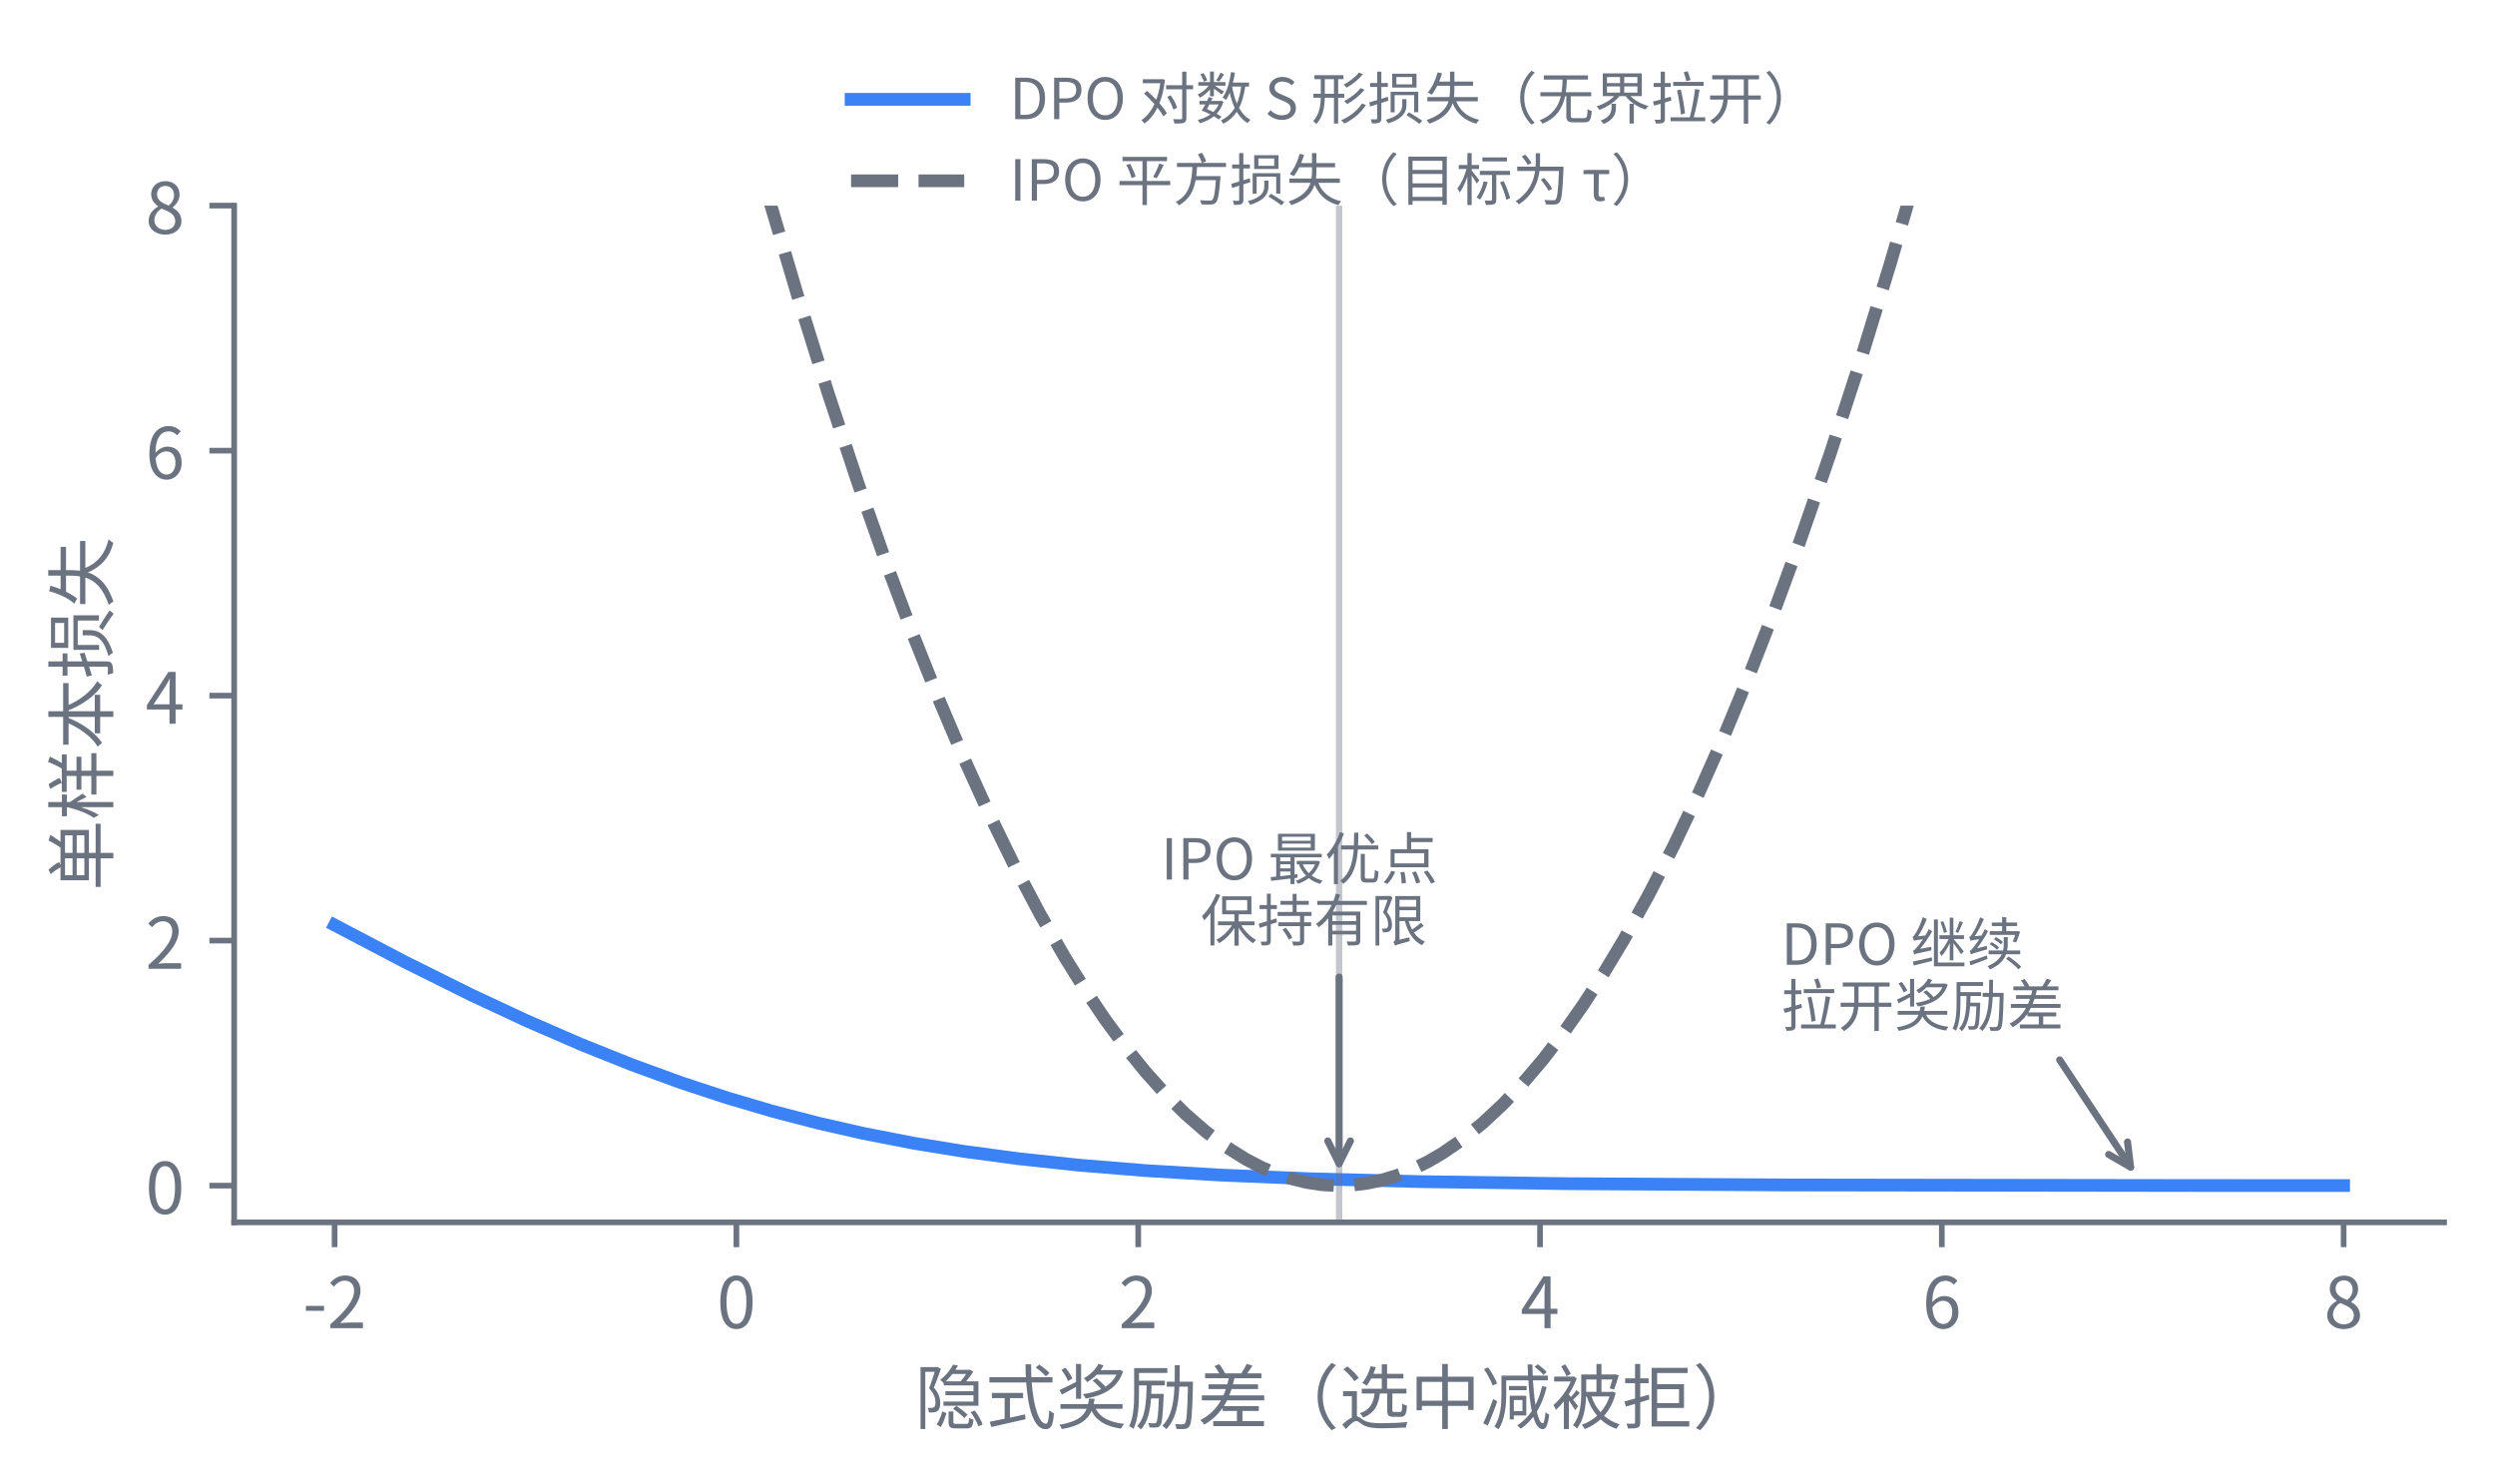
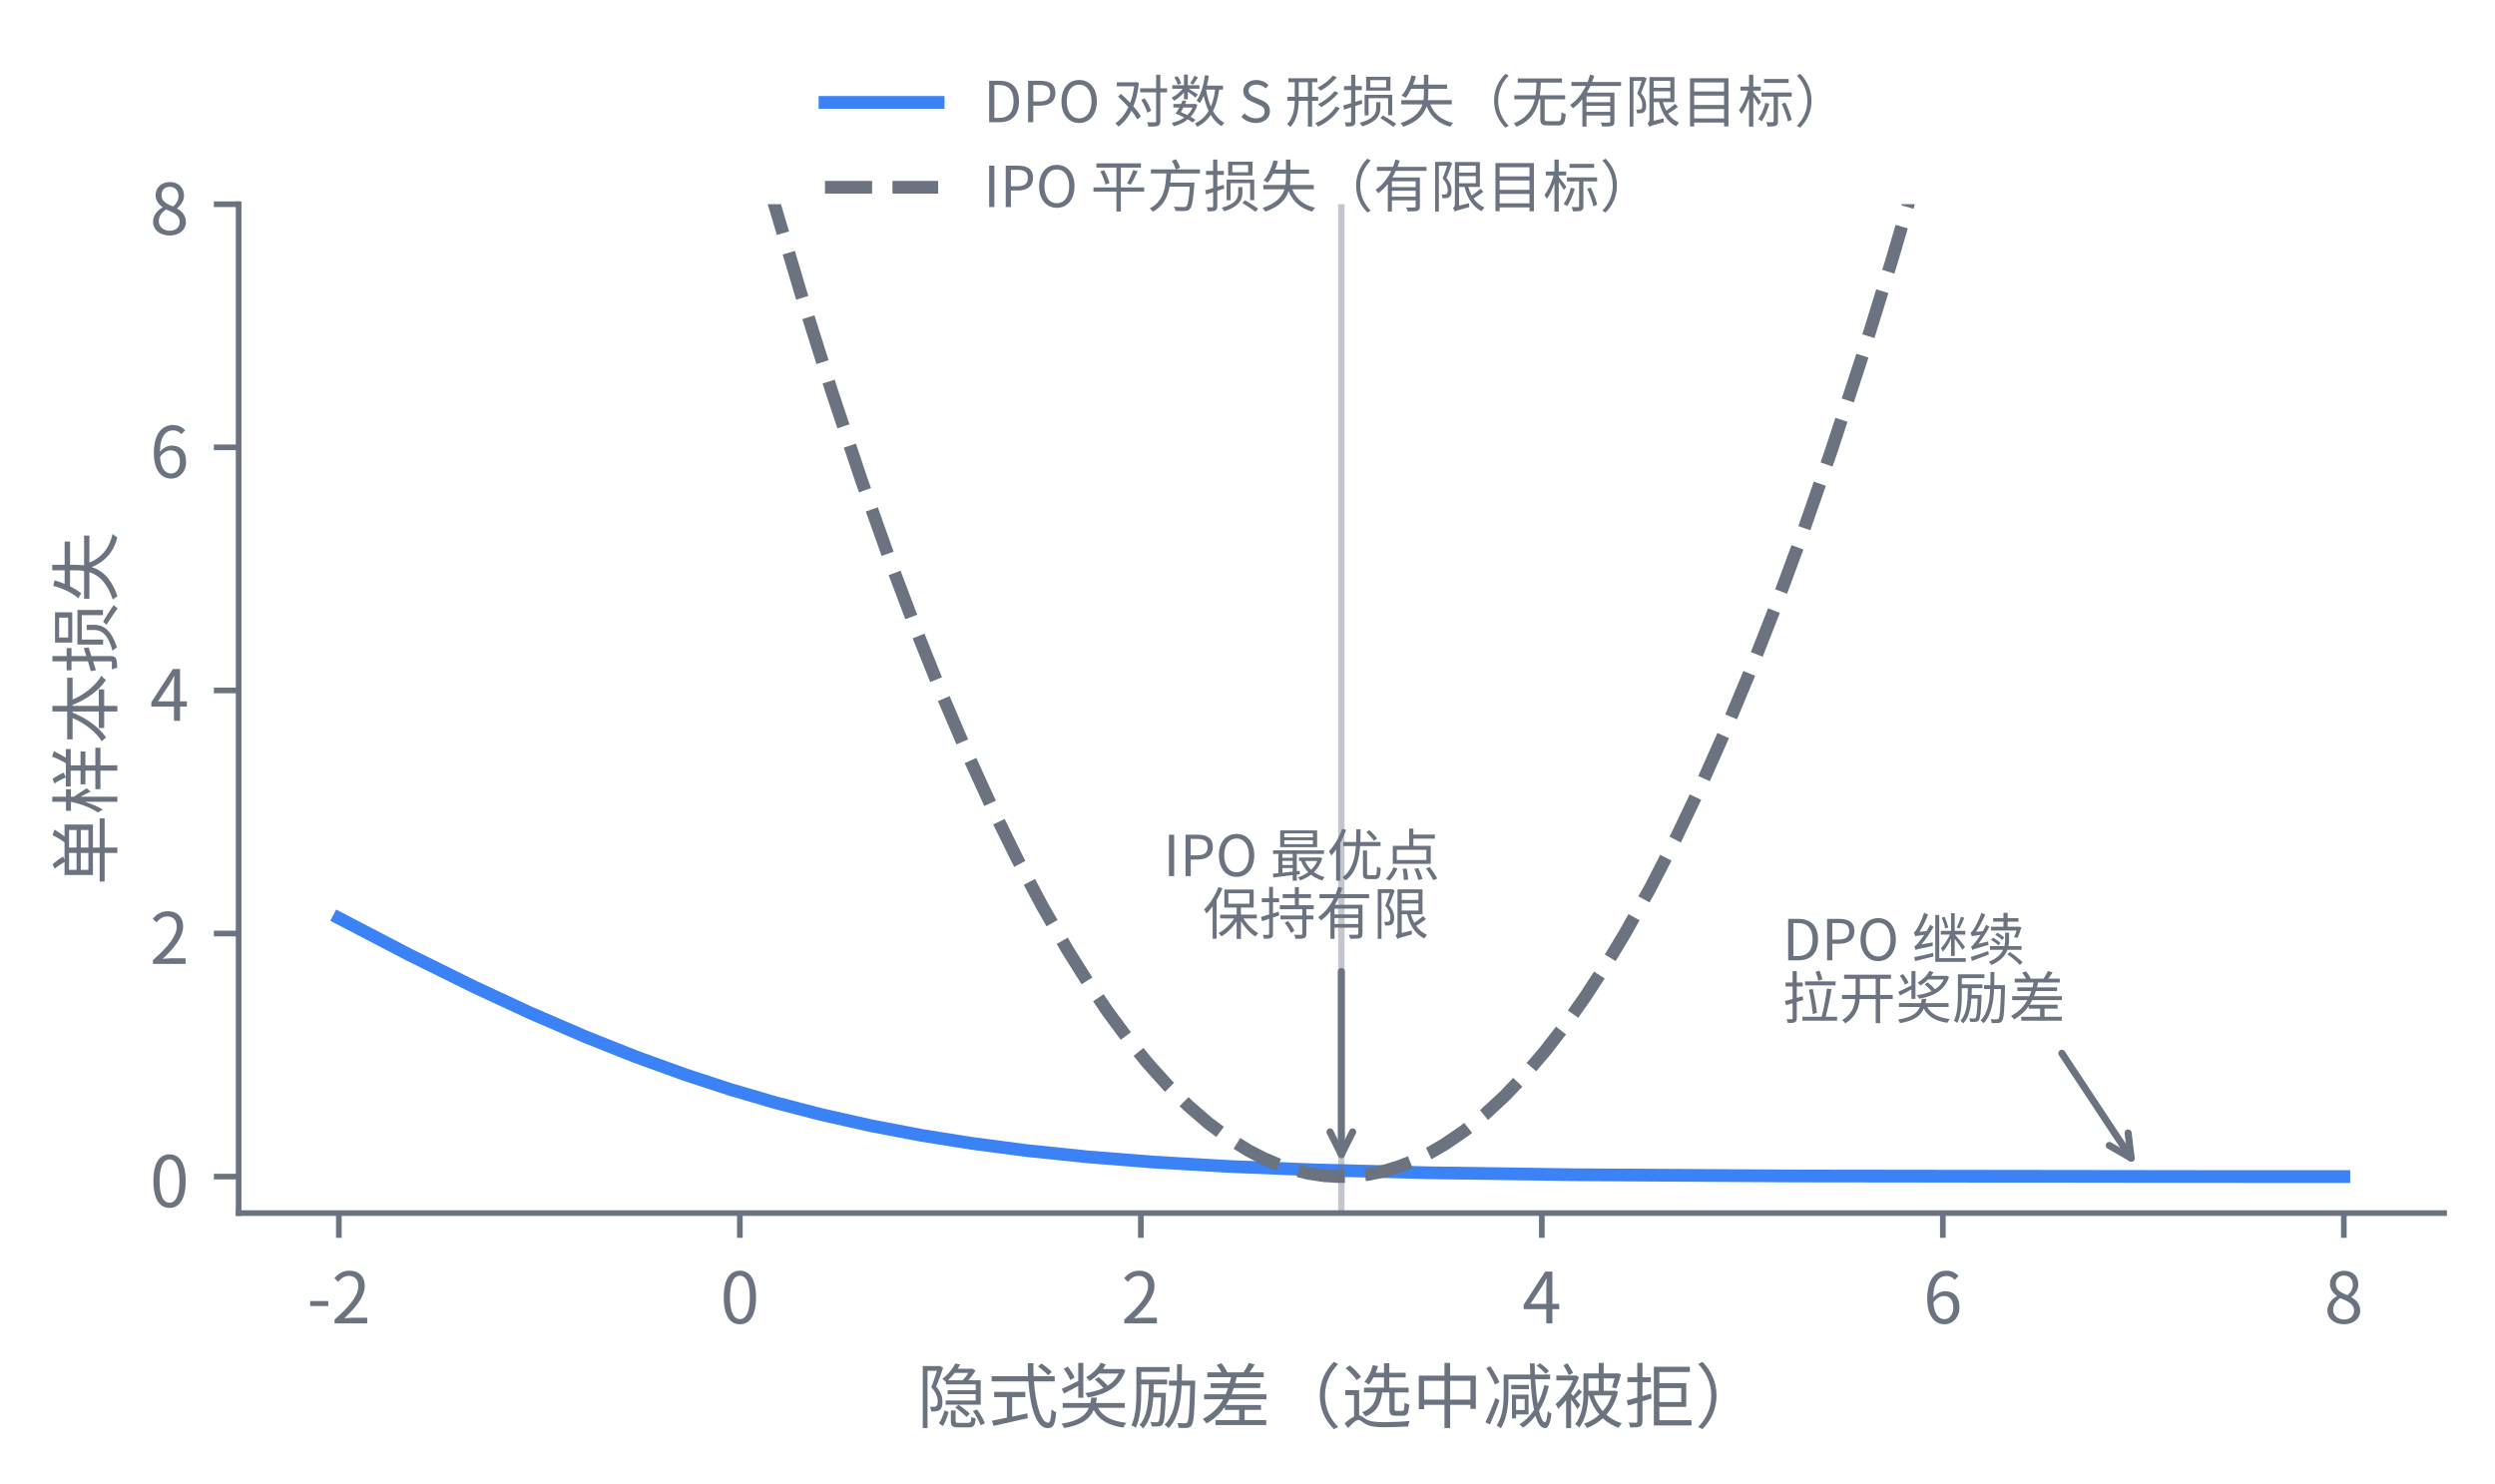
- <svg xmlns="http://www.w3.org/2000/svg" xmlns:xlink="http://www.w3.org/1999/xlink" width="352.8pt" height="209.82pt" viewBox="0 0 352.8 209.82" version="1.1">
+ <svg xmlns="http://www.w3.org/2000/svg" xmlns:xlink="http://www.w3.org/1999/xlink" width="352.8pt" height="209.735pt" viewBox="0 0 352.8 209.735" version="1.1">
  <defs>
    <style type="text/css">*{stroke-linejoin: round; stroke-linecap: butt}</style>
  </defs>
  <g id="figure_1">
    <g id="patch_1">
-       <path d="M 0 209.82  L 352.8 209.82  L 352.8 0  L 0 0  L 0 209.82  z " style="fill: none" />
+       <path d="M 0 209.735 L 352.8 209.735 L 352.8 0 L 0 0 L 0 209.735 z " style="fill: none" />
    </g>
    <g id="axes_1">
      <g id="patch_2">
-         <path d="M 33.111 172.849  L 345.6 172.849  L 345.6 29.079  L 33.111 29.079  L 33.111 172.849  z " style="fill: none" />
+         <path d="M 33.741 171.535 L 345.6 171.535 L 345.6 28.878 L 33.741 28.878 L 33.741 171.535 z " style="fill: none" />
      </g>
      <g id="matplotlib.axis_1">
        <g id="xtick_1">
          <g id="line2d_1">
            <defs>
-               <path id="me871b9e75c" d="M 0 0  L 0 3.5  " style="stroke: #6b7280; stroke-width: 0.8" />
+               <path id="m16f0e9b7cd" d="M 0 0 L 0 3.5 " style="stroke: #6b7280; stroke-width: 0.8" />
            </defs>
            <g>
-               <use xlink:href="#me871b9e75c" x="47.315" y="172.849" style="fill: #6b7280; stroke: #6b7280; stroke-width: 0.8" />
+               <use xlink:href="#m16f0e9b7cd" x="47.916" y="171.535" style="fill: #6b7280; stroke: #6b7280; stroke-width: 0.8" />
            </g>
          </g>
          <g id="text_1">
-             <text style="font-size: 10px; font-family: 'PingFang SC', 'Heiti SC', 'STHeiti', 'Noto Sans CJK SC', 'Microsoft YaHei', 'SimHei', 'Arial Unicode MS', 'DejaVu Sans', sans-serif; text-anchor: middle; fill: #6b7280" x="47.315" y="187.809" transform="rotate(-0 47.31499 187.8087)">-2</text>
+             <text style="font-size: 10px; font-family: 'PingFang SC', 'Heiti SC', 'STHeiti', 'Noto Sans CJK SC', 'Microsoft YaHei', 'SimHei', 'Arial Unicode MS', 'DejaVu Sans', sans-serif; text-anchor: middle; fill: #6b7280" x="47.916" y="187.135" transform="rotate(-0 47.91605 187.1352)">-2</text>
          </g>
        </g>
        <g id="xtick_2">
          <g id="line2d_2">
            <g>
-               <use xlink:href="#me871b9e75c" x="104.131" y="172.849" style="fill: #6b7280; stroke: #6b7280; stroke-width: 0.8" />
+               <use xlink:href="#m16f0e9b7cd" x="104.618" y="171.535" style="fill: #6b7280; stroke: #6b7280; stroke-width: 0.8" />
            </g>
          </g>
          <g id="text_2">
-             <text style="font-size: 10px; font-family: 'PingFang SC', 'Heiti SC', 'STHeiti', 'Noto Sans CJK SC', 'Microsoft YaHei', 'SimHei', 'Arial Unicode MS', 'DejaVu Sans', sans-serif; text-anchor: middle; fill: #6b7280" x="104.131" y="187.809" transform="rotate(-0 104.1312 187.8087)">0</text>
+             <text style="font-size: 10px; font-family: 'PingFang SC', 'Heiti SC', 'STHeiti', 'Noto Sans CJK SC', 'Microsoft YaHei', 'SimHei', 'Arial Unicode MS', 'DejaVu Sans', sans-serif; text-anchor: middle; fill: #6b7280" x="104.618" y="187.135" transform="rotate(-0 104.6178 187.1352)">0</text>
          </g>
        </g>
        <g id="xtick_3">
          <g id="line2d_3">
            <g>
-               <use xlink:href="#me871b9e75c" x="160.947" y="172.849" style="fill: #6b7280; stroke: #6b7280; stroke-width: 0.8" />
+               <use xlink:href="#m16f0e9b7cd" x="161.319" y="171.535" style="fill: #6b7280; stroke: #6b7280; stroke-width: 0.8" />
            </g>
          </g>
          <g id="text_3">
-             <text style="font-size: 10px; font-family: 'PingFang SC', 'Heiti SC', 'STHeiti', 'Noto Sans CJK SC', 'Microsoft YaHei', 'SimHei', 'Arial Unicode MS', 'DejaVu Sans', sans-serif; text-anchor: middle; fill: #6b7280" x="160.947" y="187.809" transform="rotate(-0 160.9474 187.8087)">2</text>
+             <text style="font-size: 10px; font-family: 'PingFang SC', 'Heiti SC', 'STHeiti', 'Noto Sans CJK SC', 'Microsoft YaHei', 'SimHei', 'Arial Unicode MS', 'DejaVu Sans', sans-serif; text-anchor: middle; fill: #6b7280" x="161.319" y="187.135" transform="rotate(-0 161.3195 187.1352)">2</text>
          </g>
        </g>
        <g id="xtick_4">
          <g id="line2d_4">
            <g>
-               <use xlink:href="#me871b9e75c" x="217.764" y="172.849" style="fill: #6b7280; stroke: #6b7280; stroke-width: 0.8" />
+               <use xlink:href="#m16f0e9b7cd" x="218.021" y="171.535" style="fill: #6b7280; stroke: #6b7280; stroke-width: 0.8" />
            </g>
          </g>
          <g id="text_4">
-             <text style="font-size: 10px; font-family: 'PingFang SC', 'Heiti SC', 'STHeiti', 'Noto Sans CJK SC', 'Microsoft YaHei', 'SimHei', 'Arial Unicode MS', 'DejaVu Sans', sans-serif; text-anchor: middle; fill: #6b7280" x="217.764" y="187.809" transform="rotate(-0 217.7636 187.8087)">4</text>
+             <text style="font-size: 10px; font-family: 'PingFang SC', 'Heiti SC', 'STHeiti', 'Noto Sans CJK SC', 'Microsoft YaHei', 'SimHei', 'Arial Unicode MS', 'DejaVu Sans', sans-serif; text-anchor: middle; fill: #6b7280" x="218.021" y="187.135" transform="rotate(-0 218.0212 187.1352)">4</text>
          </g>
        </g>
        <g id="xtick_5">
          <g id="line2d_5">
            <g>
-               <use xlink:href="#me871b9e75c" x="274.58" y="172.849" style="fill: #6b7280; stroke: #6b7280; stroke-width: 0.8" />
+               <use xlink:href="#m16f0e9b7cd" x="274.723" y="171.535" style="fill: #6b7280; stroke: #6b7280; stroke-width: 0.8" />
            </g>
          </g>
          <g id="text_5">
-             <text style="font-size: 10px; font-family: 'PingFang SC', 'Heiti SC', 'STHeiti', 'Noto Sans CJK SC', 'Microsoft YaHei', 'SimHei', 'Arial Unicode MS', 'DejaVu Sans', sans-serif; text-anchor: middle; fill: #6b7280" x="274.58" y="187.809" transform="rotate(-0 274.5798 187.8087)">6</text>
+             <text style="font-size: 10px; font-family: 'PingFang SC', 'Heiti SC', 'STHeiti', 'Noto Sans CJK SC', 'Microsoft YaHei', 'SimHei', 'Arial Unicode MS', 'DejaVu Sans', sans-serif; text-anchor: middle; fill: #6b7280" x="274.723" y="187.135" transform="rotate(-0 274.7229 187.1352)">6</text>
          </g>
        </g>
        <g id="xtick_6">
          <g id="line2d_6">
            <g>
-               <use xlink:href="#me871b9e75c" x="331.396" y="172.849" style="fill: #6b7280; stroke: #6b7280; stroke-width: 0.8" />
+               <use xlink:href="#m16f0e9b7cd" x="331.425" y="171.535" style="fill: #6b7280; stroke: #6b7280; stroke-width: 0.8" />
            </g>
          </g>
          <g id="text_6">
-             <text style="font-size: 10px; font-family: 'PingFang SC', 'Heiti SC', 'STHeiti', 'Noto Sans CJK SC', 'Microsoft YaHei', 'SimHei', 'Arial Unicode MS', 'DejaVu Sans', sans-serif; text-anchor: middle; fill: #6b7280" x="331.396" y="187.809" transform="rotate(-0 331.396 187.8087)">8</text>
+             <text style="font-size: 10px; font-family: 'PingFang SC', 'Heiti SC', 'STHeiti', 'Noto Sans CJK SC', 'Microsoft YaHei', 'SimHei', 'Arial Unicode MS', 'DejaVu Sans', sans-serif; text-anchor: middle; fill: #6b7280" x="331.425" y="187.135" transform="rotate(-0 331.4246 187.1352)">8</text>
          </g>
        </g>
        <g id="text_7">
-           <text style="font-size: 10px; font-family: 'PingFang SC', 'Heiti SC', 'STHeiti', 'Noto Sans CJK SC', 'Microsoft YaHei', 'SimHei', 'Arial Unicode MS', 'DejaVu Sans', sans-serif; text-anchor: middle; fill: #6b7280" x="189.355" y="201.279" transform="rotate(-0 189.3555 201.279)">隐式奖励差（选中减被拒）</text>
+           <text style="font-size: 10px; font-family: 'PingFang SC', 'Heiti SC', 'STHeiti', 'Noto Sans CJK SC', 'Microsoft YaHei', 'SimHei', 'Arial Unicode MS', 'DejaVu Sans', sans-serif; text-anchor: middle; fill: #6b7280" x="189.67" y="201.135" transform="rotate(-0 189.6703 201.1352)">隐式奖励差（选中减被拒）</text>
        </g>
      </g>
      <g id="matplotlib.axis_2">
        <g id="ytick_1">
          <g id="line2d_7">
            <defs>
-               <path id="m2baf66f72a" d="M 0 0  L -3.5 0  " style="stroke: #6b7280; stroke-width: 0.8" />
+               <path id="m1e3ea27cc7" d="M 0 0 L -3.5 0 " style="stroke: #6b7280; stroke-width: 0.8" />
            </defs>
            <g>
-               <use xlink:href="#m2baf66f72a" x="33.111" y="167.653" style="fill: #6b7280; stroke: #6b7280; stroke-width: 0.8" />
+               <use xlink:href="#m1e3ea27cc7" x="33.741" y="166.379" style="fill: #6b7280; stroke: #6b7280; stroke-width: 0.8" />
            </g>
          </g>
          <g id="text_8">
-             <text style="font-size: 10px; font-family: 'PingFang SC', 'Heiti SC', 'STHeiti', 'Noto Sans CJK SC', 'Microsoft YaHei', 'SimHei', 'Arial Unicode MS', 'DejaVu Sans', sans-serif; text-anchor: end; fill: #6b7280" x="26.111" y="171.632" transform="rotate(-0 26.11094 171.6324)">0</text>
+             <text style="font-size: 10px; font-family: 'PingFang SC', 'Heiti SC', 'STHeiti', 'Noto Sans CJK SC', 'Microsoft YaHei', 'SimHei', 'Arial Unicode MS', 'DejaVu Sans', sans-serif; text-anchor: end; fill: #6b7280" x="26.741" y="170.679" transform="rotate(-0 26.74063 170.6789)">0</text>
          </g>
        </g>
        <g id="ytick_2">
          <g id="line2d_8">
            <g>
-               <use xlink:href="#m2baf66f72a" x="33.111" y="133.009" style="fill: #6b7280; stroke: #6b7280; stroke-width: 0.8" />
+               <use xlink:href="#m1e3ea27cc7" x="33.741" y="132.004" style="fill: #6b7280; stroke: #6b7280; stroke-width: 0.8" />
            </g>
          </g>
          <g id="text_9">
-             <text style="font-size: 10px; font-family: 'PingFang SC', 'Heiti SC', 'STHeiti', 'Noto Sans CJK SC', 'Microsoft YaHei', 'SimHei', 'Arial Unicode MS', 'DejaVu Sans', sans-serif; text-anchor: end; fill: #6b7280" x="26.111" y="136.989" transform="rotate(-0 26.11094 136.9889)">2</text>
+             <text style="font-size: 10px; font-family: 'PingFang SC', 'Heiti SC', 'STHeiti', 'Noto Sans CJK SC', 'Microsoft YaHei', 'SimHei', 'Arial Unicode MS', 'DejaVu Sans', sans-serif; text-anchor: end; fill: #6b7280" x="26.741" y="136.304" transform="rotate(-0 26.74063 136.3037)">2</text>
          </g>
        </g>
        <g id="ytick_3">
          <g id="line2d_9">
            <g>
-               <use xlink:href="#m2baf66f72a" x="33.111" y="98.366" style="fill: #6b7280; stroke: #6b7280; stroke-width: 0.8" />
+               <use xlink:href="#m1e3ea27cc7" x="33.741" y="97.629" style="fill: #6b7280; stroke: #6b7280; stroke-width: 0.8" />
            </g>
          </g>
          <g id="text_10">
-             <text style="font-size: 10px; font-family: 'PingFang SC', 'Heiti SC', 'STHeiti', 'Noto Sans CJK SC', 'Microsoft YaHei', 'SimHei', 'Arial Unicode MS', 'DejaVu Sans', sans-serif; text-anchor: end; fill: #6b7280" x="26.111" y="102.345" transform="rotate(-0 26.11094 102.3454)">4</text>
+             <text style="font-size: 10px; font-family: 'PingFang SC', 'Heiti SC', 'STHeiti', 'Noto Sans CJK SC', 'Microsoft YaHei', 'SimHei', 'Arial Unicode MS', 'DejaVu Sans', sans-serif; text-anchor: end; fill: #6b7280" x="26.741" y="101.929" transform="rotate(-0 26.74063 101.9286)">4</text>
          </g>
        </g>
        <g id="ytick_4">
          <g id="line2d_10">
            <g>
-               <use xlink:href="#m2baf66f72a" x="33.111" y="63.722" style="fill: #6b7280; stroke: #6b7280; stroke-width: 0.8" />
+               <use xlink:href="#m1e3ea27cc7" x="33.741" y="63.253" style="fill: #6b7280; stroke: #6b7280; stroke-width: 0.8" />
            </g>
          </g>
          <g id="text_11">
-             <text style="font-size: 10px; font-family: 'PingFang SC', 'Heiti SC', 'STHeiti', 'Noto Sans CJK SC', 'Microsoft YaHei', 'SimHei', 'Arial Unicode MS', 'DejaVu Sans', sans-serif; text-anchor: end; fill: #6b7280" x="26.111" y="67.702" transform="rotate(-0 26.11094 67.7019)">6</text>
+             <text style="font-size: 10px; font-family: 'PingFang SC', 'Heiti SC', 'STHeiti', 'Noto Sans CJK SC', 'Microsoft YaHei', 'SimHei', 'Arial Unicode MS', 'DejaVu Sans', sans-serif; text-anchor: end; fill: #6b7280" x="26.741" y="67.553" transform="rotate(-0 26.74063 67.5534)">6</text>
          </g>
        </g>
        <g id="ytick_5">
          <g id="line2d_11">
            <g>
-               <use xlink:href="#m2baf66f72a" x="33.111" y="29.079" style="fill: #6b7280; stroke: #6b7280; stroke-width: 0.8" />
+               <use xlink:href="#m1e3ea27cc7" x="33.741" y="28.878" style="fill: #6b7280; stroke: #6b7280; stroke-width: 0.8" />
            </g>
          </g>
          <g id="text_12">
-             <text style="font-size: 10px; font-family: 'PingFang SC', 'Heiti SC', 'STHeiti', 'Noto Sans CJK SC', 'Microsoft YaHei', 'SimHei', 'Arial Unicode MS', 'DejaVu Sans', sans-serif; text-anchor: end; fill: #6b7280" x="26.111" y="33.058" transform="rotate(-0 26.11094 33.05839)">8</text>
+             <text style="font-size: 10px; font-family: 'PingFang SC', 'Heiti SC', 'STHeiti', 'Noto Sans CJK SC', 'Microsoft YaHei', 'SimHei', 'Arial Unicode MS', 'DejaVu Sans', sans-serif; text-anchor: end; fill: #6b7280" x="26.741" y="33.178" transform="rotate(-0 26.74063 33.17824)">8</text>
          </g>
        </g>
        <g id="text_13">
-           <text style="font-size: 10px; font-family: 'PingFang SC', 'Heiti SC', 'STHeiti', 'Noto Sans CJK SC', 'Microsoft YaHei', 'SimHei', 'Arial Unicode MS', 'DejaVu Sans', sans-serif; text-anchor: middle; fill: #6b7280" x="15.23" y="100.964" transform="rotate(-90 15.22969 100.964)">单样本损失</text>
+           <text style="font-size: 10px; font-family: 'PingFang SC', 'Heiti SC', 'STHeiti', 'Noto Sans CJK SC', 'Microsoft YaHei', 'SimHei', 'Arial Unicode MS', 'DejaVu Sans', sans-serif; text-anchor: middle; fill: #6b7280" x="15.8" y="100.207" transform="rotate(-90 15.8 100.2067)">单样本损失</text>
        </g>
      </g>
      <g id="line2d_12">
-         <path d="M 47.315 130.811  L 57.283 136.042  L 66.539 140.642  L 74.37 144.298  L 82.202 147.701  L 89.322 150.549  L 96.442 153.144  L 102.85 155.251  L 109.257 157.139  L 115.665 158.808  L 122.073 160.267  L 129.193 161.654  L 136.313 162.816  L 144.145 163.864  L 152.688 164.771  L 161.944 165.525  L 172.624 166.164  L 185.44 166.69  L 201.103 167.092  L 221.751 167.379  L 252.366 167.559  L 311.46 167.641  L 331.396 167.647  L 331.396 167.647  " clip-path="url(#pb51b38e4cc)" style="fill: none; stroke: #3b82f6; stroke-width: 1.8; stroke-linecap: square" />
+         <path d="M 47.916 129.822 L 57.864 135.013 L 67.101 139.577 L 74.917 143.205 L 82.733 146.582 L 89.838 149.408 L 96.944 151.982 L 103.339 154.073 L 109.734 155.946 L 116.129 157.603 L 123.234 159.198 L 130.34 160.551 L 137.445 161.683 L 145.261 162.703 L 153.788 163.585 L 163.025 164.317 L 173.683 164.937 L 186.473 165.447 L 202.105 165.836 L 222.711 166.114 L 253.975 166.291 L 315.082 166.369 L 331.425 166.373 L 331.425 166.373 " clip-path="url(#p57e6d7cfa2)" style="fill: none; stroke: #3b82f6; stroke-width: 1.8; stroke-linecap: square" />
      </g>
      <g id="line2d_13">
-         <path d="M 100.713 -1  L 104.274 12.277  L 108.545 27.488  L 112.817 41.916  L 117.089 55.56  L 121.361 68.42  L 125.633 80.498  L 129.193 89.964  L 132.753 98.886  L 136.313 107.264  L 139.873 115.098  L 143.433 122.387  L 146.993 129.133  L 150.552 135.335  L 153.4 139.905  L 156.248 144.127  L 159.096 148  L 161.944 151.525  L 164.792 154.702  L 167.64 157.531  L 170.488 160.012  L 173.336 162.145  L 176.184 163.929  L 178.32 165.039  L 180.456 165.953  L 182.592 166.671  L 184.728 167.193  L 186.864 167.519  L 188.999 167.65  L 191.135 167.585  L 193.271 167.324  L 195.407 166.867  L 197.543 166.214  L 199.679 165.365  L 201.815 164.321  L 203.951 163.08  L 206.799 161.122  L 209.647 158.815  L 212.495 156.16  L 215.343 153.157  L 218.191 149.806  L 221.039 146.107  L 223.887 142.059  L 226.735 137.664  L 229.582 132.92  L 233.142 126.5  L 236.702 119.537  L 240.262 112.029  L 243.822 103.978  L 247.382 95.382  L 250.942 86.243  L 254.502 76.559  L 258.774 64.221  L 263.046 51.099  L 267.318 37.194  L 271.589 22.505  L 275.861 7.033  L 277.998 -1  L 277.998 -1  " clip-path="url(#pb51b38e4cc)" style="fill: none; stroke-dasharray: 6.66,2.88; stroke-dashoffset: 0; stroke: #6b7280; stroke-width: 1.8" />
+         <path d="M 101.198 -1 L 104.76 12.207 L 109.023 27.3 L 113.286 41.616 L 117.55 55.154 L 121.813 67.915 L 126.076 79.899 L 129.629 89.292 L 133.182 98.145 L 136.735 106.458 L 140.287 114.231 L 143.84 121.464 L 147.393 128.158 L 150.945 134.312 L 153.788 138.846 L 156.63 143.035 L 159.472 146.878 L 162.314 150.376 L 165.156 153.529 L 167.999 156.336 L 170.841 158.797 L 173.683 160.913 L 176.525 162.684 L 178.657 163.785 L 180.788 164.692 L 182.92 165.405 L 185.052 165.923 L 187.183 166.247 L 189.315 166.376 L 191.447 166.311 L 193.578 166.052 L 195.71 165.599 L 197.842 164.951 L 199.973 164.109 L 202.105 163.073 L 204.237 161.842 L 207.079 159.898 L 209.921 157.61 L 212.763 154.975 L 215.605 151.996 L 218.447 148.67 L 221.29 145 L 224.132 140.984 L 226.974 136.622 L 229.816 131.915 L 233.369 125.545 L 236.922 118.636 L 240.474 111.186 L 244.027 103.197 L 247.58 94.668 L 251.133 85.599 L 254.685 75.991 L 258.949 63.748 L 263.212 50.728 L 267.475 36.93 L 271.739 22.356 L 276.002 7.003 L 278.143 -1 L 278.143 -1 " clip-path="url(#p57e6d7cfa2)" style="fill: none; stroke-dasharray: 6.66,2.88; stroke-dashoffset: 0; stroke: #6b7280; stroke-width: 1.8" />
      </g>
      <g id="line2d_14">
-         <path d="M 189.355 172.849  L 189.355 29.079  " clip-path="url(#pb51b38e4cc)" style="fill: none; stroke: #6b7280; stroke-opacity: 0.4; stroke-width: 0.9; stroke-linecap: square" />
+         <path d="M 189.67 171.535 L 189.67 28.878 " clip-path="url(#p57e6d7cfa2)" style="fill: none; stroke: #6b7280; stroke-opacity: 0.4; stroke-width: 0.9; stroke-linecap: square" />
      </g>
      <g id="patch_3">
-         <path d="M 33.111 172.849  L 33.111 29.079  " style="fill: none; stroke: #6b7280; stroke-width: 0.8; stroke-linejoin: miter; stroke-linecap: square" />
+         <path d="M 33.741 171.535 L 33.741 28.878 " style="fill: none; stroke: #6b7280; stroke-width: 0.8; stroke-linejoin: miter; stroke-linecap: square" />
      </g>
      <g id="patch_4">
-         <path d="M 33.111 172.849  L 345.6 172.849  " style="fill: none; stroke: #6b7280; stroke-width: 0.8; stroke-linejoin: miter; stroke-linecap: square" />
+         <path d="M 33.741 171.535 L 345.6 171.535 " style="fill: none; stroke: #6b7280; stroke-width: 0.8; stroke-linejoin: miter; stroke-linecap: square" />
      </g>
      <g id="patch_5">
-         <path d="M 189.355 138.16  Q 189.355 151.907 189.355 164.537  " style="fill: none; stroke: #6b7280; stroke-linecap: round" />
-         <path d="M 190.955 161.337  L 189.355 164.537  L 187.755 161.337  " style="fill: none; stroke: #6b7280; stroke-linecap: round" />
+         <path d="M 189.67 137.371 Q 189.67 150.874 189.67 163.26 " style="fill: none; stroke: #6b7280; stroke-linecap: round" />
+         <path d="M 191.27 160.06 L 189.67 163.26 L 188.07 160.06 " style="fill: none; stroke: #6b7280; stroke-linecap: round" />
      </g>
      <g id="text_14">
-         <text style="font-size: 8px; font-family: 'PingFang SC', 'Heiti SC', 'STHeiti', 'Noto Sans CJK SC', 'Microsoft YaHei', 'SimHei', 'Arial Unicode MS', 'DejaVu Sans', sans-serif; fill: #6b7280" transform="translate(164.1673 124.3713)">IPO 最优点</text>
-         <text style="font-size: 8px; font-family: 'PingFang SC', 'Heiti SC', 'STHeiti', 'Noto Sans CJK SC', 'Microsoft YaHei', 'SimHei', 'Arial Unicode MS', 'DejaVu Sans', sans-serif; fill: #6b7280" transform="translate(169.7673 133.0848)">保持有限</text>
+         <text style="font-size: 8px; font-family: 'PingFang SC', 'Heiti SC', 'STHeiti', 'Noto Sans CJK SC', 'Microsoft YaHei', 'SimHei', 'Arial Unicode MS', 'DejaVu Sans', sans-serif; fill: #6b7280" transform="translate(164.4822 123.8887)">IPO 最优点</text>
+         <text style="font-size: 8px; font-family: 'PingFang SC', 'Heiti SC', 'STHeiti', 'Noto Sans CJK SC', 'Microsoft YaHei', 'SimHei', 'Arial Unicode MS', 'DejaVu Sans', sans-serif; fill: #6b7280" transform="translate(170.0822 132.1287)">保持有限</text>
      </g>
      <g id="patch_6">
-         <path d="M 291.246 149.872  Q 296.566 157.921 301.269 165.037  " style="fill: none; stroke: #6b7280; stroke-linecap: round" />
-         <path d="M 300.839 161.485  L 301.269 165.037  L 298.17 163.249  " style="fill: none; stroke: #6b7280; stroke-linecap: round" />
+         <path d="M 291.551 148.943 Q 296.76 156.819 301.353 163.761 " style="fill: none; stroke: #6b7280; stroke-linecap: round" />
+         <path d="M 300.922 160.21 L 301.353 163.761 L 298.253 161.975 " style="fill: none; stroke: #6b7280; stroke-linecap: round" />
      </g>
      <g id="text_15">
-         <text style="font-size: 8px; font-family: 'PingFang SC', 'Heiti SC', 'STHeiti', 'Noto Sans CJK SC', 'Microsoft YaHei', 'SimHei', 'Arial Unicode MS', 'DejaVu Sans', sans-serif; fill: #6b7280" transform="translate(251.8533 136.421)">DPO 继续</text>
-         <text style="font-size: 8px; font-family: 'PingFang SC', 'Heiti SC', 'STHeiti', 'Noto Sans CJK SC', 'Microsoft YaHei', 'SimHei', 'Arial Unicode MS', 'DejaVu Sans', sans-serif; fill: #6b7280" transform="translate(251.8533 145.1345)">拉开奖励差</text>
+         <text style="font-size: 8px; font-family: 'PingFang SC', 'Heiti SC', 'STHeiti', 'Noto Sans CJK SC', 'Microsoft YaHei', 'SimHei', 'Arial Unicode MS', 'DejaVu Sans', sans-serif; fill: #6b7280" transform="translate(252.0422 135.795)">DPO 继续</text>
+         <text style="font-size: 8px; font-family: 'PingFang SC', 'Heiti SC', 'STHeiti', 'Noto Sans CJK SC', 'Microsoft YaHei', 'SimHei', 'Arial Unicode MS', 'DejaVu Sans', sans-serif; fill: #6b7280" transform="translate(252.0422 144.035)">拉开奖励差</text>
      </g>
      <g id="legend_1">
        <g id="line2d_15">
-           <path d="M 120.343 14.047  L 128.343 14.047  L 136.343 14.047  " style="fill: none; stroke: #3b82f6; stroke-width: 1.8; stroke-linecap: square" />
+           <path d="M 116.658 14.48 L 124.658 14.48 L 132.658 14.48 " style="fill: none; stroke: #3b82f6; stroke-width: 1.8; stroke-linecap: square" />
        </g>
        <g id="text_16">
-           <text style="font-size: 8px; font-family: 'PingFang SC', 'Heiti SC', 'STHeiti', 'Noto Sans CJK SC', 'Microsoft YaHei', 'SimHei', 'Arial Unicode MS', 'DejaVu Sans', sans-serif; text-anchor: start; fill: #6b7280" x="142.743" y="16.848" transform="rotate(-0 142.743 16.8475)">DPO 对数 S 形损失（无界拉开）</text>
+           <text style="font-size: 8px; font-family: 'PingFang SC', 'Heiti SC', 'STHeiti', 'Noto Sans CJK SC', 'Microsoft YaHei', 'SimHei', 'Arial Unicode MS', 'DejaVu Sans', sans-serif; text-anchor: start; fill: #6b7280" x="139.058" y="17.28" transform="rotate(-0 139.0578 17.28)">DPO 对数 S 形损失（无有限目标）</text>
        </g>
        <g id="line2d_16">
-           <path d="M 120.343 25.567  L 128.343 25.567  L 136.343 25.567  " style="fill: none; stroke-dasharray: 6.66,2.88; stroke-dashoffset: 0; stroke: #6b7280; stroke-width: 1.8" />
+           <path d="M 116.658 26.48 L 124.658 26.48 L 132.658 26.48 " style="fill: none; stroke-dasharray: 6.66,2.88; stroke-dashoffset: 0; stroke: #6b7280; stroke-width: 1.8" />
        </g>
        <g id="text_17">
-           <text style="font-size: 8px; font-family: 'PingFang SC', 'Heiti SC', 'STHeiti', 'Noto Sans CJK SC', 'Microsoft YaHei', 'SimHei', 'Arial Unicode MS', 'DejaVu Sans', sans-serif; text-anchor: start; fill: #6b7280" x="142.743" y="28.367" transform="rotate(-0 142.743 28.3675)">IPO 平方损失（目标为 τ）</text>
+           <text style="font-size: 8px; font-family: 'PingFang SC', 'Heiti SC', 'STHeiti', 'Noto Sans CJK SC', 'Microsoft YaHei', 'SimHei', 'Arial Unicode MS', 'DejaVu Sans', sans-serif; text-anchor: start; fill: #6b7280" x="139.058" y="29.28" transform="rotate(-0 139.0578 29.28)">IPO 平方损失（有限目标）</text>
        </g>
      </g>
    </g>
  </g>
  <defs>
-     <clipPath id="pb51b38e4cc">
-       <rect x="33.111" y="29.079" width="312.489" height="143.771" />
+     <clipPath id="p57e6d7cfa2">
+       <rect x="33.741" y="28.878" width="311.859" height="142.657" />
    </clipPath>
  </defs>
</svg>
